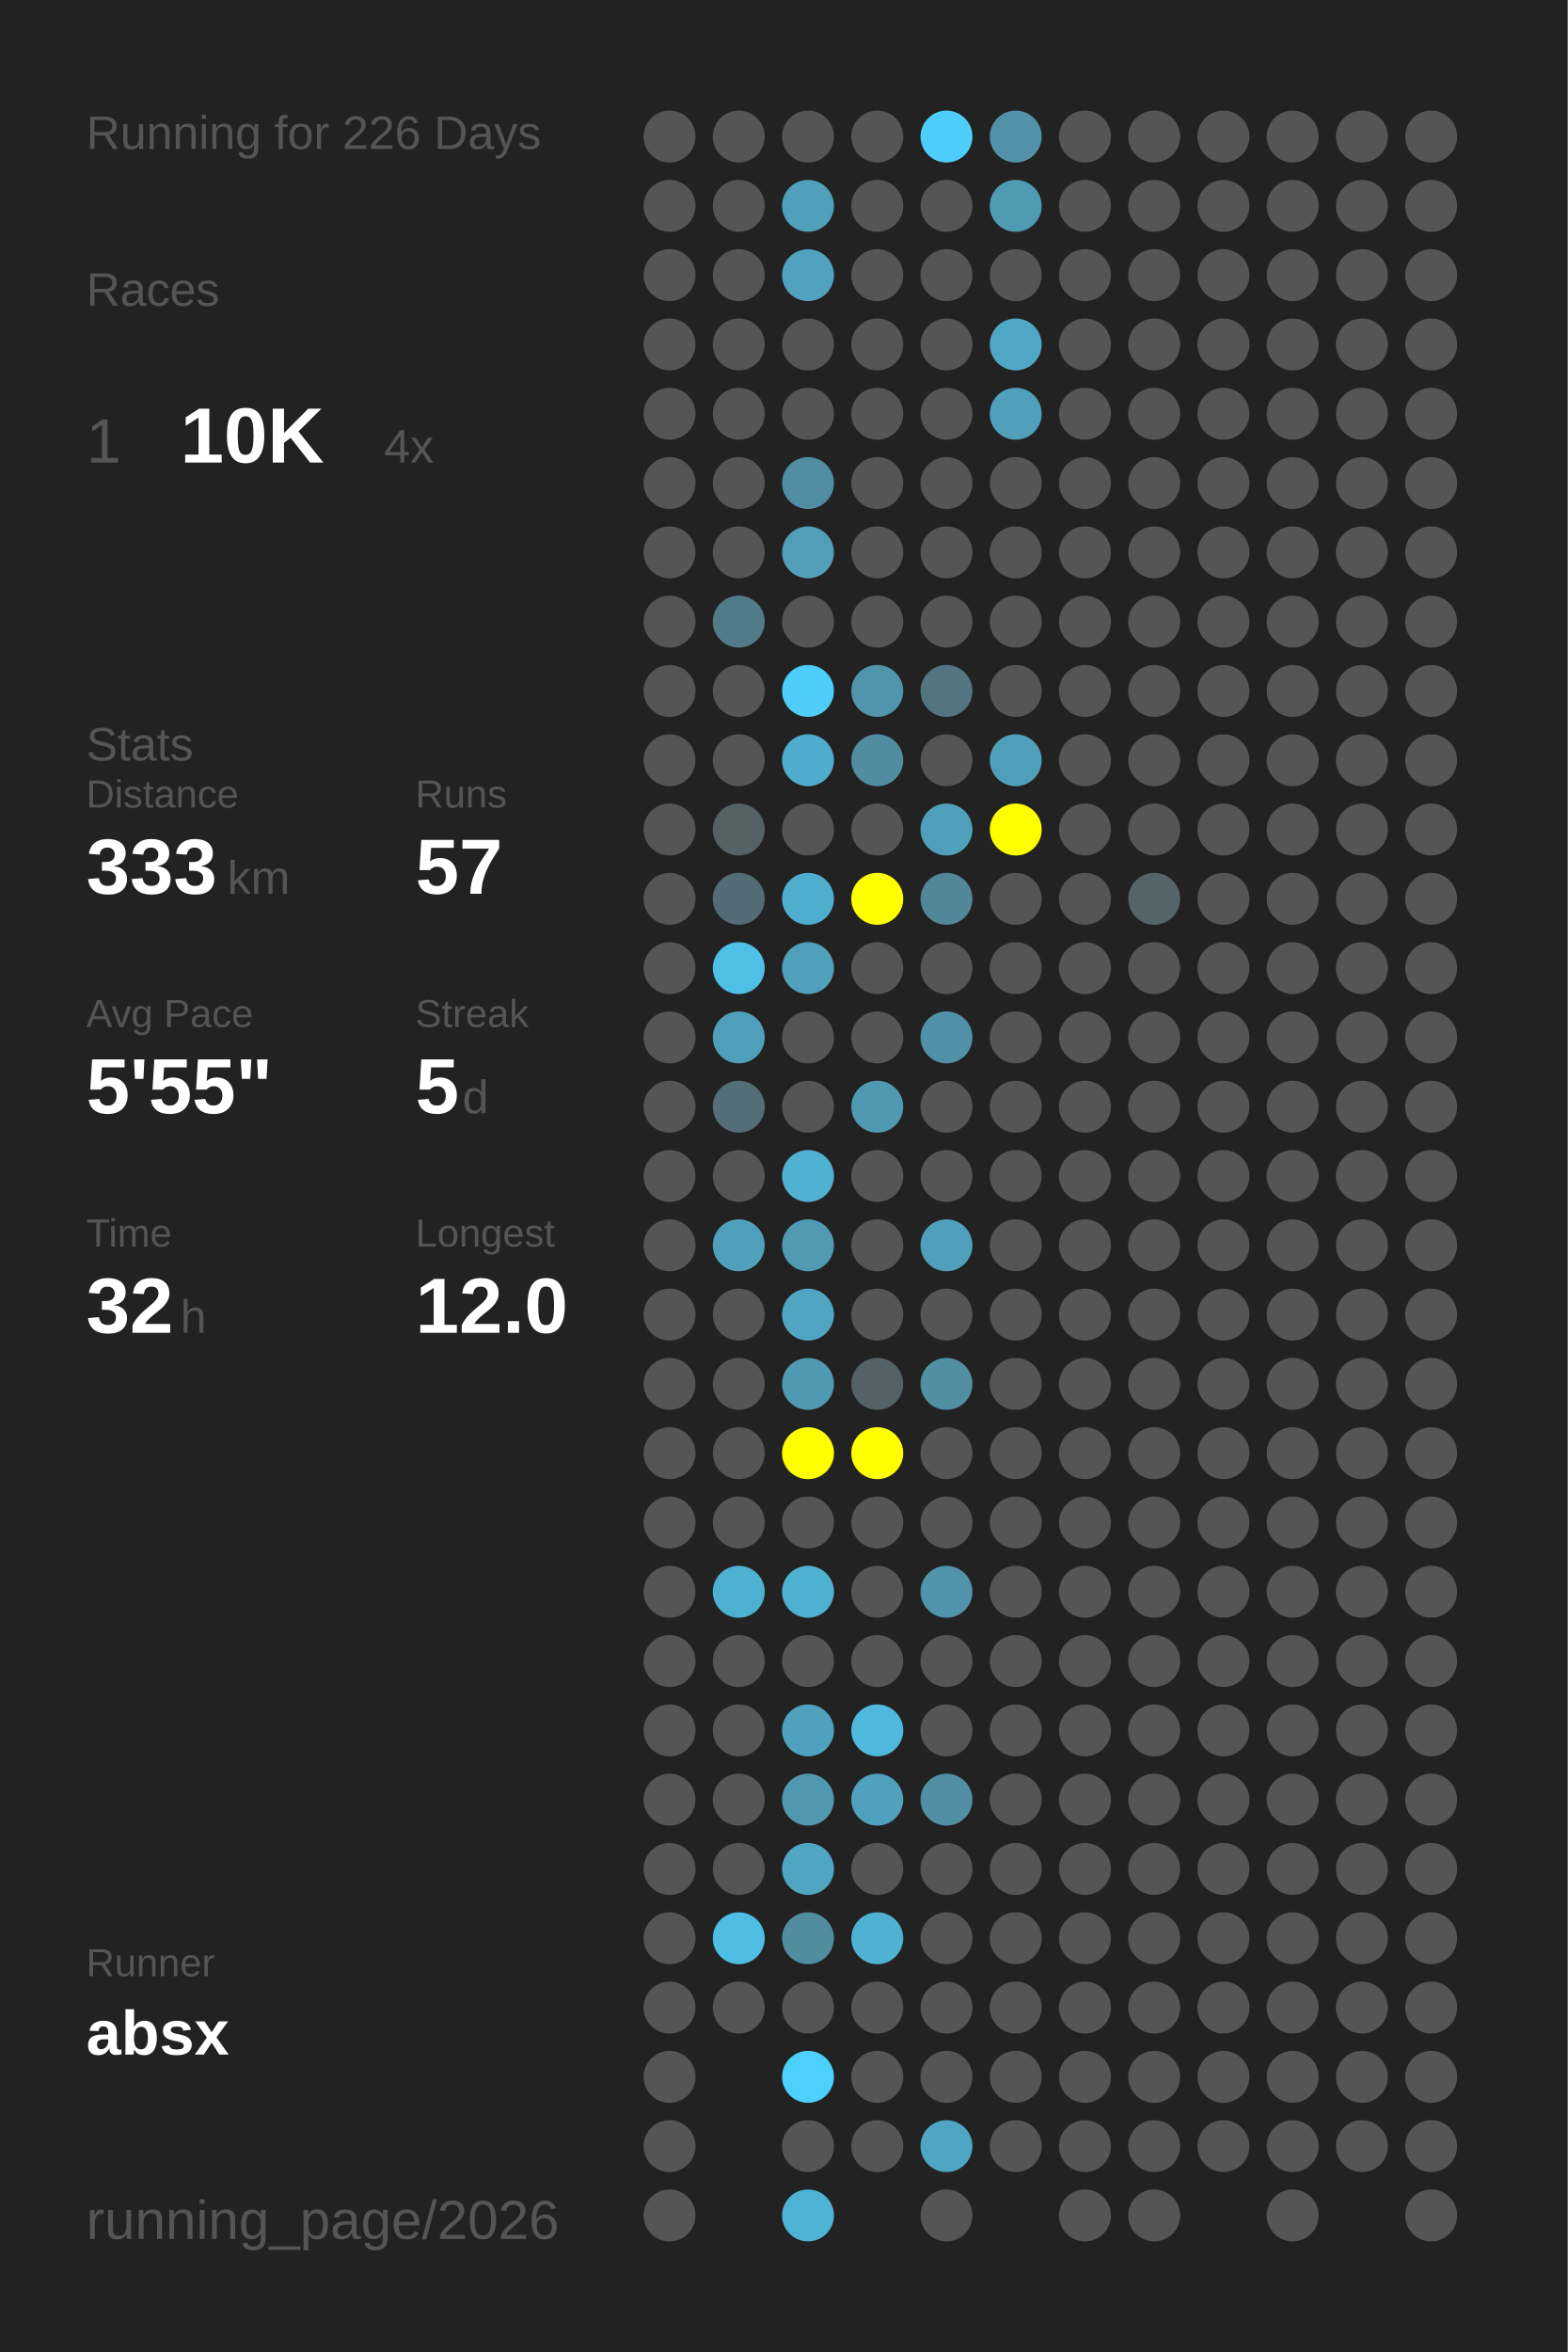
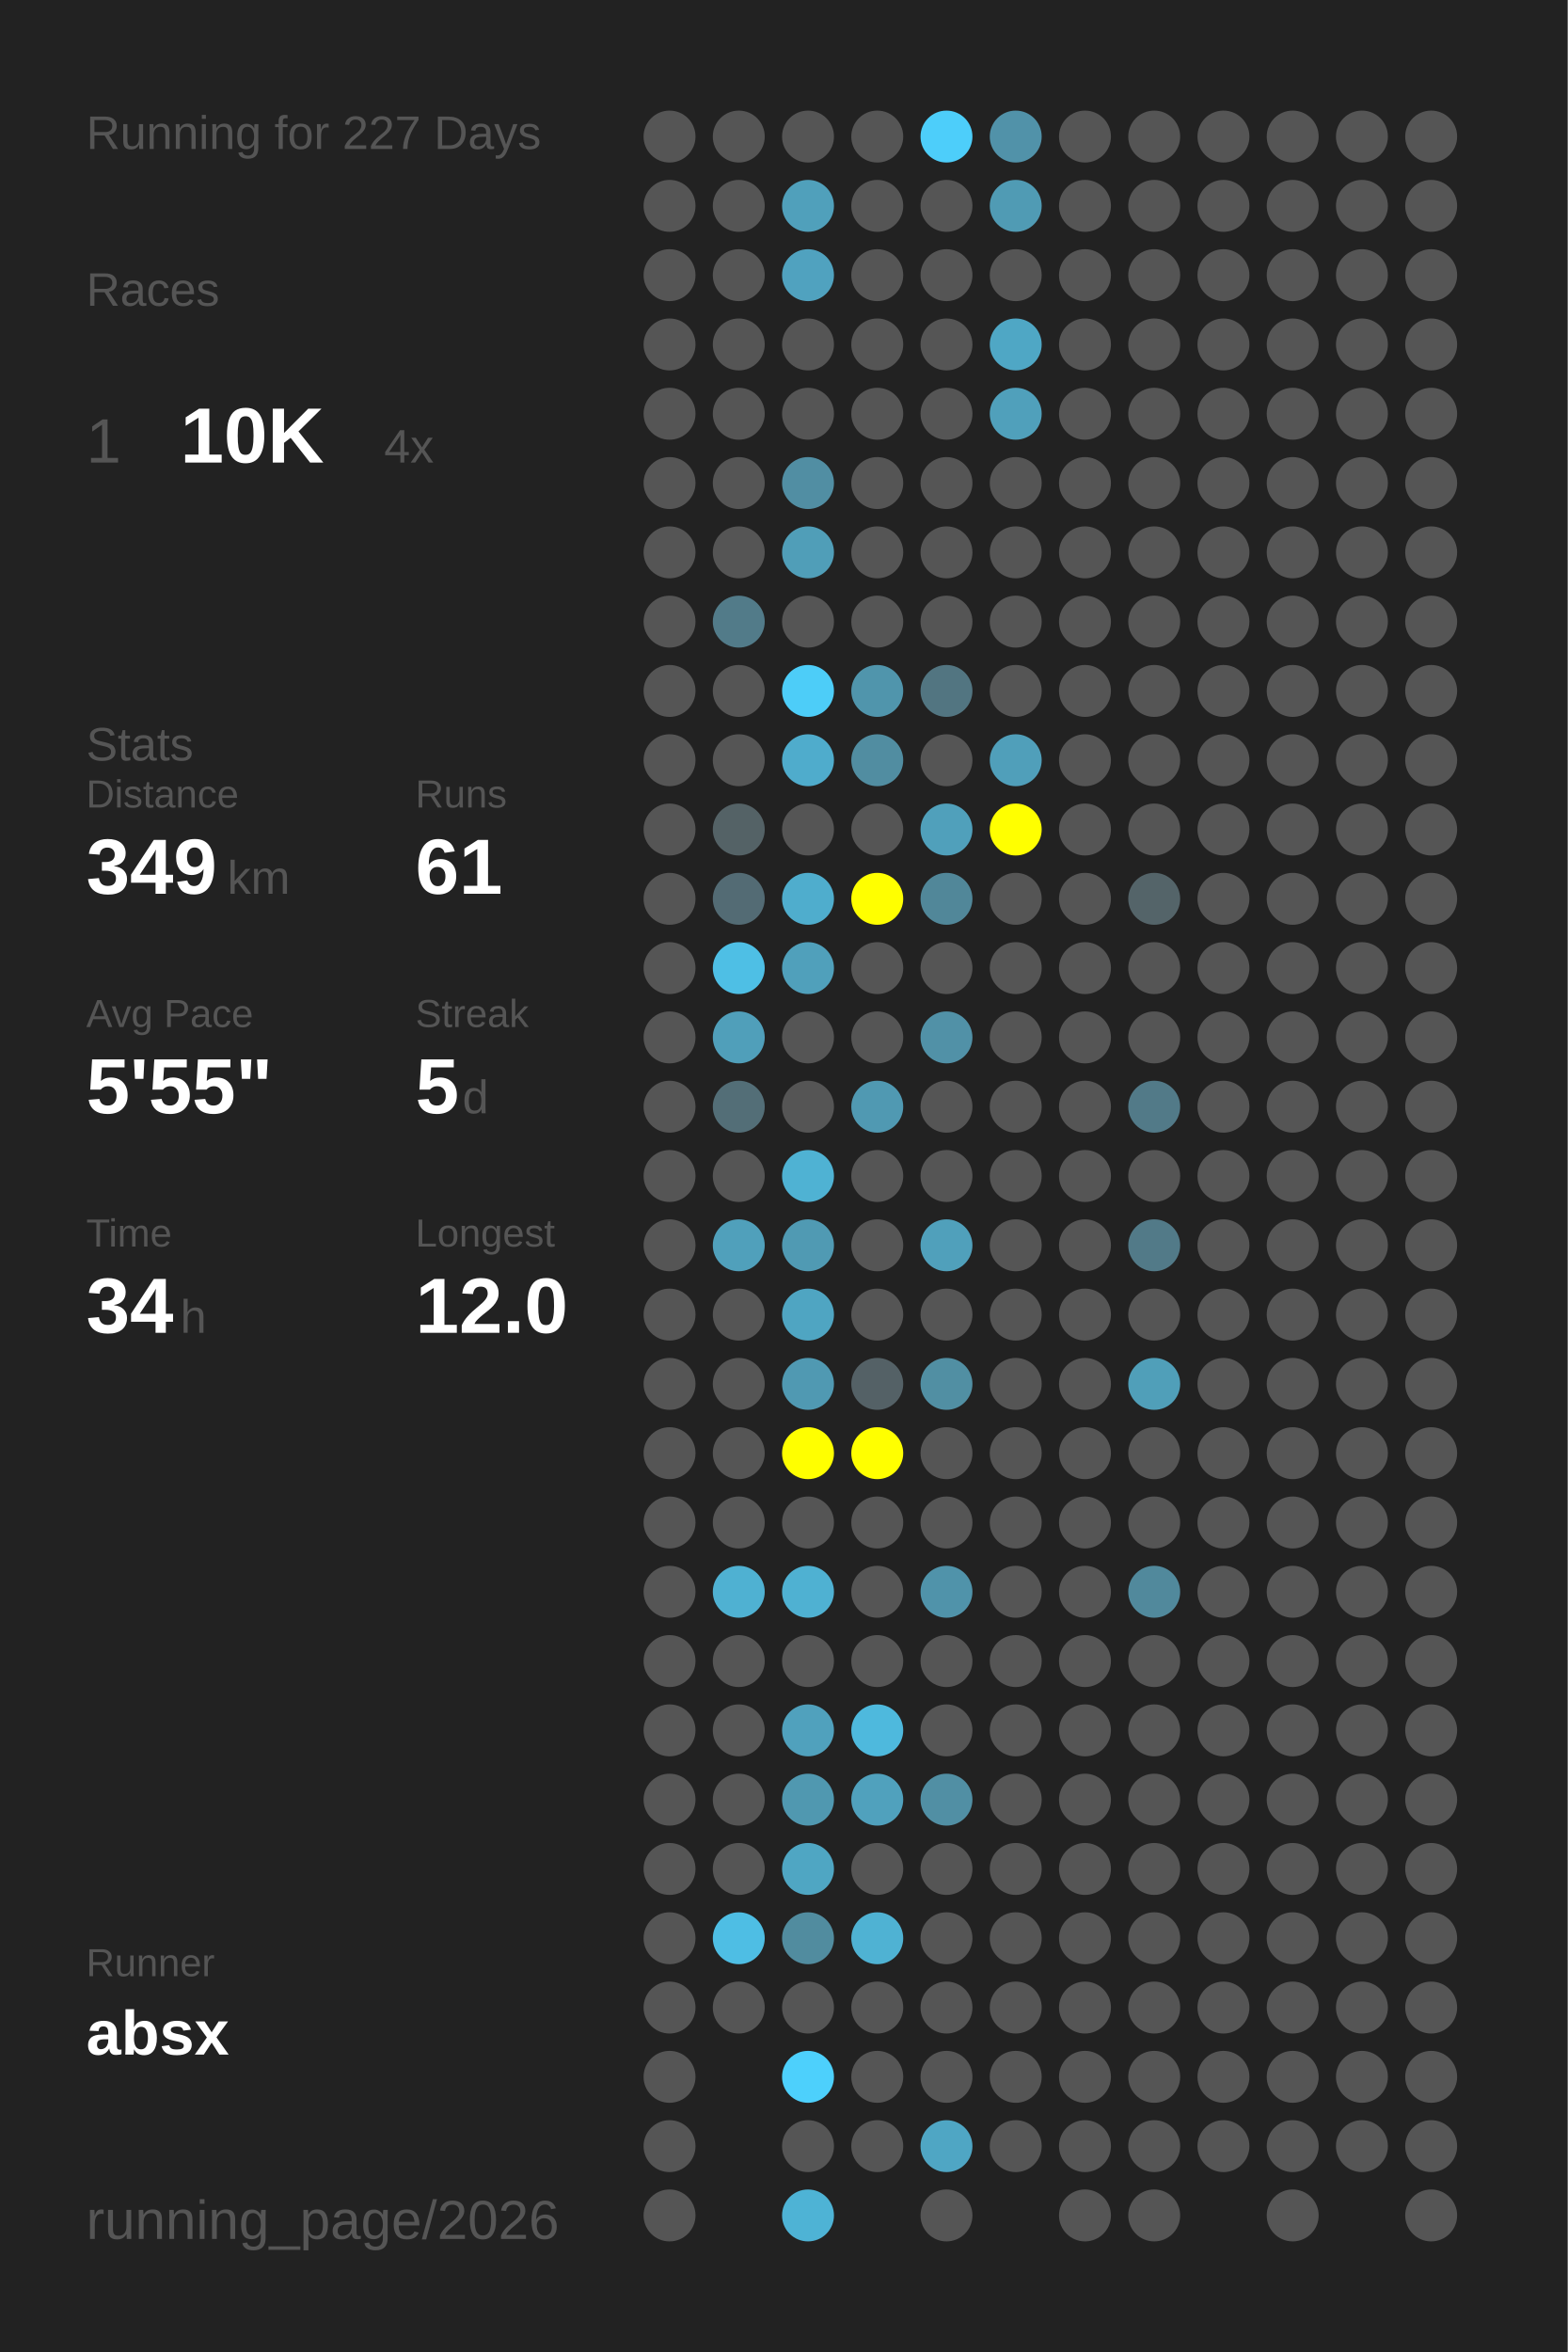
<svg xmlns="http://www.w3.org/2000/svg" baseProfile="full" height="300mm" version="1.1" viewBox="0,0,200,300" width="200mm">
  <defs />
  <rect fill="#222222" height="300" width="200" x="0" y="0" />
-   <text fill="#555555" style="font-size:6px; font-family:Arial;" x="11" y="19">Running for 226 Days</text>
+   <text fill="#555555" style="font-size:6px; font-family:Arial;" x="11" y="19">Running for 227 Days</text>
  <text fill="#555555" style="font-size:6px; font-family:Arial;" x="11" y="39">Races</text>
  <text fill="#555555" style="font-size:8px; font-family:Arial;" x="11" y="59">1</text>
  <text fill="#FFFFFF" style="font-size:10px; font-family:Arial; font-weight:bold;" x="23" y="59">10K</text>
  <text fill="#555555" style="font-size:6px; font-family:Arial;" x="49" y="59">4x</text>
  <text fill="#555555" style="font-size:6px; font-family:Arial;" x="11" y="97">Stats</text>
  <text fill="#555555" style="font-size:5px; font-family:Arial;" x="11" y="103">Distance</text>
-   <text fill="#FFFFFF" style="font-size:10px; font-family:Arial; font-weight:bold;" x="11" y="114">333</text>
+   <text fill="#FFFFFF" style="font-size:10px; font-family:Arial; font-weight:bold;" x="11" y="114">349</text>
  <text fill="#555555" style="font-size:6px; font-family:Arial;" x="29" y="114">km</text>
  <text fill="#555555" style="font-size:5px; font-family:Arial;" x="53" y="103">Runs</text>
-   <text fill="#FFFFFF" style="font-size:10px; font-family:Arial; font-weight:bold;" x="53" y="114">57</text>
+   <text fill="#FFFFFF" style="font-size:10px; font-family:Arial; font-weight:bold;" x="53" y="114">61</text>
  <text fill="#555555" style="font-size:5px; font-family:Arial;" x="11" y="131">Avg Pace</text>
  <text fill="#FFFFFF" style="font-size:10px; font-family:Arial; font-weight:bold;" x="11" y="142">5'55"</text>
  <text fill="#555555" style="font-size:5px; font-family:Arial;" x="53" y="131">Streak</text>
  <text fill="#FFFFFF" style="font-size:10px; font-family:Arial; font-weight:bold;" x="53" y="142">5</text>
  <text fill="#555555" style="font-size:6px; font-family:Arial;" x="59" y="142">d</text>
  <text fill="#555555" style="font-size:5px; font-family:Arial;" x="11" y="159">Time</text>
-   <text fill="#FFFFFF" style="font-size:10px; font-family:Arial; font-weight:bold;" x="11" y="170">32</text>
+   <text fill="#FFFFFF" style="font-size:10px; font-family:Arial; font-weight:bold;" x="11" y="170">34</text>
  <text fill="#555555" style="font-size:6px; font-family:Arial;" x="23" y="170">h</text>
  <text fill="#555555" style="font-size:5px; font-family:Arial;" x="53" y="159">Longest</text>
  <text fill="#FFFFFF" style="font-size:10px; font-family:Arial; font-weight:bold;" x="53" y="170">12.0</text>
  <text fill="#555555" style="font-size:5px; font-family:Arial;" x="11" y="252.065">Runner</text>
  <text fill="#FFFFFF" style="font-size:8px; font-family:Arial; font-weight:bold;" x="11" y="262.065">absx</text>
  <text fill="#555555" style="font-size:7px; font-family:Arial;" x="11" y="285.581">running_page/2026</text>
  <circle cx="85.417" cy="17.419" fill="#555555" r="3.312" />
  <circle cx="85.417" cy="26.258" fill="#555555" r="3.312" />
  <circle cx="85.417" cy="35.097" fill="#555555" r="3.312" />
  <circle cx="85.417" cy="43.935" fill="#555555" r="3.312" />
  <circle cx="85.417" cy="52.774" fill="#555555" r="3.312" />
  <circle cx="85.417" cy="61.613" fill="#555555" r="3.312" />
  <circle cx="85.417" cy="70.452" fill="#555555" r="3.312" />
  <circle cx="85.417" cy="79.29" fill="#555555" r="3.312" />
  <circle cx="85.417" cy="88.129" fill="#555555" r="3.312" />
  <circle cx="85.417" cy="96.968" fill="#555555" r="3.312" />
  <circle cx="85.417" cy="105.806" fill="#555555" r="3.312" />
  <circle cx="85.417" cy="114.645" fill="#555555" r="3.312" />
  <circle cx="85.417" cy="123.484" fill="#555555" r="3.312" />
  <circle cx="85.417" cy="132.323" fill="#555555" r="3.312" />
  <circle cx="85.417" cy="141.161" fill="#555555" r="3.312" />
  <circle cx="85.417" cy="150" fill="#555555" r="3.312" />
  <circle cx="85.417" cy="158.839" fill="#555555" r="3.312" />
  <circle cx="85.417" cy="167.677" fill="#555555" r="3.312" />
  <circle cx="85.417" cy="176.516" fill="#555555" r="3.312" />
  <circle cx="85.417" cy="185.355" fill="#555555" r="3.312" />
  <circle cx="85.417" cy="194.194" fill="#555555" r="3.312" />
  <circle cx="85.417" cy="203.032" fill="#555555" r="3.312" />
  <circle cx="85.417" cy="211.871" fill="#555555" r="3.312" />
  <circle cx="85.417" cy="220.71" fill="#555555" r="3.312" />
  <circle cx="85.417" cy="229.548" fill="#555555" r="3.312" />
  <circle cx="85.417" cy="238.387" fill="#555555" r="3.312" />
  <circle cx="85.417" cy="247.226" fill="#555555" r="3.312" />
  <circle cx="85.417" cy="256.065" fill="#555555" r="3.312" />
  <circle cx="85.417" cy="264.903" fill="#555555" r="3.312" />
  <circle cx="85.417" cy="273.742" fill="#555555" r="3.312" />
  <circle cx="85.417" cy="282.581" fill="#555555" r="3.312" />
  <circle cx="94.25" cy="17.419" fill="#555555" r="3.312" />
  <circle cx="94.25" cy="26.258" fill="#555555" r="3.312" />
  <circle cx="94.25" cy="35.097" fill="#555555" r="3.312" />
  <circle cx="94.25" cy="43.935" fill="#555555" r="3.312" />
  <circle cx="94.25" cy="52.774" fill="#555555" r="3.312" />
  <circle cx="94.25" cy="61.613" fill="#555555" r="3.312" />
  <circle cx="94.25" cy="70.452" fill="#555555" r="3.312" />
  <circle cx="94.25" cy="79.29" fill="#527b89" r="3.312" />
  <circle cx="94.25" cy="88.129" fill="#555555" r="3.312" />
  <circle cx="94.25" cy="96.968" fill="#555555" r="3.312" />
  <circle cx="94.25" cy="105.806" fill="#546266" r="3.312" />
  <circle cx="94.25" cy="114.645" fill="#536b74" r="3.312" />
  <circle cx="94.25" cy="123.484" fill="#4ebfe5" r="3.312" />
  <circle cx="94.25" cy="132.323" fill="#509fba" r="3.312" />
  <circle cx="94.25" cy="141.161" fill="#536e77" r="3.312" />
  <circle cx="94.25" cy="150" fill="#555555" r="3.312" />
  <circle cx="94.25" cy="158.839" fill="#50a0bb" r="3.312" />
  <circle cx="94.25" cy="167.677" fill="#555555" r="3.312" />
  <circle cx="94.25" cy="176.516" fill="#555555" r="3.312" />
  <circle cx="94.25" cy="185.355" fill="#555555" r="3.312" />
  <circle cx="94.25" cy="194.194" fill="#555555" r="3.312" />
  <circle cx="94.25" cy="203.032" fill="#4fb1d2" r="3.312" />
  <circle cx="94.25" cy="211.871" fill="#555555" r="3.312" />
  <circle cx="94.25" cy="220.71" fill="#555555" r="3.312" />
  <circle cx="94.25" cy="229.548" fill="#555555" r="3.312" />
  <circle cx="94.25" cy="238.387" fill="#555555" r="3.312" />
  <circle cx="94.25" cy="247.226" fill="#4ebee4" r="3.312" />
  <circle cx="94.25" cy="256.065" fill="#555555" r="3.312" />
  <circle cx="103.083" cy="17.419" fill="#555555" r="3.312" />
  <circle cx="103.083" cy="26.258" fill="#50a0bb" r="3.312" />
  <circle cx="103.083" cy="35.097" fill="#50a2bf" r="3.312" />
  <circle cx="103.083" cy="43.935" fill="#555555" r="3.312" />
  <circle cx="103.083" cy="52.774" fill="#555555" r="3.312" />
  <circle cx="103.083" cy="61.613" fill="#518ea3" r="3.312" />
  <circle cx="103.083" cy="70.452" fill="#509eb8" r="3.312" />
  <circle cx="103.083" cy="79.29" fill="#555555" r="3.312" />
  <circle cx="103.083" cy="88.129" fill="#4dcdf8" r="3.312" />
  <circle cx="103.083" cy="96.968" fill="#4faccc" r="3.312" />
  <circle cx="103.083" cy="105.806" fill="#555555" r="3.312" />
  <circle cx="103.083" cy="114.645" fill="#4fadcd" r="3.312" />
  <circle cx="103.083" cy="123.484" fill="#50a0bb" r="3.312" />
  <circle cx="103.083" cy="132.323" fill="#555555" r="3.312" />
  <circle cx="103.083" cy="141.161" fill="#555555" r="3.312" />
  <circle cx="103.083" cy="150" fill="#4fb2d3" r="3.312" />
  <circle cx="103.083" cy="158.839" fill="#509ab3" r="3.312" />
  <circle cx="103.083" cy="167.677" fill="#4fa5c2" r="3.312" />
  <circle cx="103.083" cy="176.516" fill="#5099b2" r="3.312" />
  <circle cx="103.083" cy="185.355" fill="#FFFF00" r="3.312" />
  <circle cx="103.083" cy="194.194" fill="#555555" r="3.312" />
  <circle cx="103.083" cy="203.032" fill="#4fb1d2" r="3.312" />
  <circle cx="103.083" cy="211.871" fill="#555555" r="3.312" />
  <circle cx="103.083" cy="220.71" fill="#50a1bd" r="3.312" />
  <circle cx="103.083" cy="229.548" fill="#5098b0" r="3.312" />
  <circle cx="103.083" cy="238.387" fill="#4fa6c3" r="3.312" />
  <circle cx="103.083" cy="247.226" fill="#518c9f" r="3.312" />
  <circle cx="103.083" cy="256.065" fill="#555555" r="3.312" />
  <circle cx="103.083" cy="264.903" fill="#4dd0fc" r="3.312" />
  <circle cx="103.083" cy="273.742" fill="#555555" r="3.312" />
  <circle cx="103.083" cy="282.581" fill="#4eb3d5" r="3.312" />
  <circle cx="111.917" cy="17.419" fill="#555555" r="3.312" />
  <circle cx="111.917" cy="26.258" fill="#555555" r="3.312" />
  <circle cx="111.917" cy="35.097" fill="#555555" r="3.312" />
  <circle cx="111.917" cy="43.935" fill="#555555" r="3.312" />
  <circle cx="111.917" cy="52.774" fill="#555555" r="3.312" />
  <circle cx="111.917" cy="61.613" fill="#555555" r="3.312" />
  <circle cx="111.917" cy="70.452" fill="#555555" r="3.312" />
  <circle cx="111.917" cy="79.29" fill="#555555" r="3.312" />
  <circle cx="111.917" cy="88.129" fill="#5095ac" r="3.312" />
  <circle cx="111.917" cy="96.968" fill="#518da1" r="3.312" />
  <circle cx="111.917" cy="105.806" fill="#555555" r="3.312" />
  <circle cx="111.917" cy="114.645" fill="#FFFF00" r="3.312" />
  <circle cx="111.917" cy="123.484" fill="#555555" r="3.312" />
  <circle cx="111.917" cy="132.323" fill="#555555" r="3.312" />
  <circle cx="111.917" cy="141.161" fill="#5099b2" r="3.312" />
  <circle cx="111.917" cy="150" fill="#555555" r="3.312" />
  <circle cx="111.917" cy="158.839" fill="#555555" r="3.312" />
  <circle cx="111.917" cy="167.677" fill="#555555" r="3.312" />
  <circle cx="111.917" cy="176.516" fill="#546166" r="3.312" />
  <circle cx="111.917" cy="185.355" fill="#FFFF00" r="3.312" />
  <circle cx="111.917" cy="194.194" fill="#555555" r="3.312" />
  <circle cx="111.917" cy="203.032" fill="#555555" r="3.312" />
  <circle cx="111.917" cy="211.871" fill="#555555" r="3.312" />
  <circle cx="111.917" cy="220.71" fill="#4eb9dd" r="3.312" />
  <circle cx="111.917" cy="229.548" fill="#50a1bd" r="3.312" />
  <circle cx="111.917" cy="238.387" fill="#555555" r="3.312" />
  <circle cx="111.917" cy="247.226" fill="#4fb2d3" r="3.312" />
  <circle cx="111.917" cy="256.065" fill="#555555" r="3.312" />
  <circle cx="111.917" cy="264.903" fill="#555555" r="3.312" />
  <circle cx="111.917" cy="273.742" fill="#555555" r="3.312" />
  <circle cx="120.75" cy="17.419" fill="#4dcefa" r="3.312" />
  <circle cx="120.75" cy="26.258" fill="#555555" r="3.312" />
  <circle cx="120.75" cy="35.097" fill="#555555" r="3.312" />
  <circle cx="120.75" cy="43.935" fill="#555555" r="3.312" />
  <circle cx="120.75" cy="52.774" fill="#555555" r="3.312" />
  <circle cx="120.75" cy="61.613" fill="#555555" r="3.312" />
  <circle cx="120.75" cy="70.452" fill="#555555" r="3.312" />
  <circle cx="120.75" cy="79.29" fill="#555555" r="3.312" />
  <circle cx="120.75" cy="88.129" fill="#527581" r="3.312" />
  <circle cx="120.75" cy="96.968" fill="#555555" r="3.312" />
  <circle cx="120.75" cy="105.806" fill="#50a0bb" r="3.312" />
  <circle cx="120.75" cy="114.645" fill="#518799" r="3.312" />
  <circle cx="120.75" cy="123.484" fill="#555555" r="3.312" />
  <circle cx="120.75" cy="132.323" fill="#5191a7" r="3.312" />
  <circle cx="120.75" cy="141.161" fill="#555555" r="3.312" />
  <circle cx="120.75" cy="150" fill="#555555" r="3.312" />
  <circle cx="120.75" cy="158.839" fill="#50a0bb" r="3.312" />
  <circle cx="120.75" cy="167.677" fill="#555555" r="3.312" />
  <circle cx="120.75" cy="176.516" fill="#518fa3" r="3.312" />
  <circle cx="120.75" cy="185.355" fill="#555555" r="3.312" />
  <circle cx="120.75" cy="194.194" fill="#555555" r="3.312" />
  <circle cx="120.75" cy="203.032" fill="#5093aa" r="3.312" />
  <circle cx="120.75" cy="211.871" fill="#555555" r="3.312" />
  <circle cx="120.75" cy="220.71" fill="#555555" r="3.312" />
  <circle cx="120.75" cy="229.548" fill="#518fa4" r="3.312" />
  <circle cx="120.75" cy="238.387" fill="#555555" r="3.312" />
  <circle cx="120.75" cy="247.226" fill="#555555" r="3.312" />
  <circle cx="120.75" cy="256.065" fill="#555555" r="3.312" />
  <circle cx="120.75" cy="264.903" fill="#555555" r="3.312" />
  <circle cx="120.75" cy="273.742" fill="#4fa6c4" r="3.312" />
  <circle cx="120.75" cy="282.581" fill="#555555" r="3.312" />
  <circle cx="129.583" cy="17.419" fill="#5192a9" r="3.312" />
  <circle cx="129.583" cy="26.258" fill="#509bb4" r="3.312" />
  <circle cx="129.583" cy="35.097" fill="#555555" r="3.312" />
  <circle cx="129.583" cy="43.935" fill="#4fa7c5" r="3.312" />
  <circle cx="129.583" cy="52.774" fill="#50a0bb" r="3.312" />
  <circle cx="129.583" cy="61.613" fill="#555555" r="3.312" />
  <circle cx="129.583" cy="70.452" fill="#555555" r="3.312" />
  <circle cx="129.583" cy="79.29" fill="#555555" r="3.312" />
  <circle cx="129.583" cy="88.129" fill="#555555" r="3.312" />
  <circle cx="129.583" cy="96.968" fill="#509fba" r="3.312" />
  <circle cx="129.583" cy="105.806" fill="#FFFF00" r="3.312" />
  <circle cx="129.583" cy="114.645" fill="#555555" r="3.312" />
  <circle cx="129.583" cy="123.484" fill="#555555" r="3.312" />
  <circle cx="129.583" cy="132.323" fill="#555555" r="3.312" />
  <circle cx="129.583" cy="141.161" fill="#555555" r="3.312" />
  <circle cx="129.583" cy="150" fill="#555555" r="3.312" />
  <circle cx="129.583" cy="158.839" fill="#555555" r="3.312" />
  <circle cx="129.583" cy="167.677" fill="#555555" r="3.312" />
  <circle cx="129.583" cy="176.516" fill="#555555" r="3.312" />
  <circle cx="129.583" cy="185.355" fill="#555555" r="3.312" />
  <circle cx="129.583" cy="194.194" fill="#555555" r="3.312" />
  <circle cx="129.583" cy="203.032" fill="#555555" r="3.312" />
  <circle cx="129.583" cy="211.871" fill="#555555" r="3.312" />
  <circle cx="129.583" cy="220.71" fill="#555555" r="3.312" />
  <circle cx="129.583" cy="229.548" fill="#555555" r="3.312" />
  <circle cx="129.583" cy="238.387" fill="#555555" r="3.312" />
  <circle cx="129.583" cy="247.226" fill="#555555" r="3.312" />
  <circle cx="129.583" cy="256.065" fill="#555555" r="3.312" />
  <circle cx="129.583" cy="264.903" fill="#555555" r="3.312" />
  <circle cx="129.583" cy="273.742" fill="#555555" r="3.312" />
  <circle cx="138.417" cy="17.419" fill="#555555" r="3.312" />
  <circle cx="138.417" cy="26.258" fill="#555555" r="3.312" />
  <circle cx="138.417" cy="35.097" fill="#555555" r="3.312" />
  <circle cx="138.417" cy="43.935" fill="#555555" r="3.312" />
  <circle cx="138.417" cy="52.774" fill="#555555" r="3.312" />
  <circle cx="138.417" cy="61.613" fill="#555555" r="3.312" />
  <circle cx="138.417" cy="70.452" fill="#555555" r="3.312" />
  <circle cx="138.417" cy="79.29" fill="#555555" r="3.312" />
  <circle cx="138.417" cy="88.129" fill="#555555" r="3.312" />
  <circle cx="138.417" cy="96.968" fill="#555555" r="3.312" />
  <circle cx="138.417" cy="105.806" fill="#555555" r="3.312" />
  <circle cx="138.417" cy="114.645" fill="#555555" r="3.312" />
  <circle cx="138.417" cy="123.484" fill="#555555" r="3.312" />
  <circle cx="138.417" cy="132.323" fill="#555555" r="3.312" />
  <circle cx="138.417" cy="141.161" fill="#555555" r="3.312" />
  <circle cx="138.417" cy="150" fill="#555555" r="3.312" />
  <circle cx="138.417" cy="158.839" fill="#555555" r="3.312" />
  <circle cx="138.417" cy="167.677" fill="#555555" r="3.312" />
  <circle cx="138.417" cy="176.516" fill="#555555" r="3.312" />
  <circle cx="138.417" cy="185.355" fill="#555555" r="3.312" />
  <circle cx="138.417" cy="194.194" fill="#555555" r="3.312" />
  <circle cx="138.417" cy="203.032" fill="#555555" r="3.312" />
  <circle cx="138.417" cy="211.871" fill="#555555" r="3.312" />
  <circle cx="138.417" cy="220.71" fill="#555555" r="3.312" />
  <circle cx="138.417" cy="229.548" fill="#555555" r="3.312" />
  <circle cx="138.417" cy="238.387" fill="#555555" r="3.312" />
  <circle cx="138.417" cy="247.226" fill="#555555" r="3.312" />
  <circle cx="138.417" cy="256.065" fill="#555555" r="3.312" />
  <circle cx="138.417" cy="264.903" fill="#555555" r="3.312" />
  <circle cx="138.417" cy="273.742" fill="#555555" r="3.312" />
  <circle cx="138.417" cy="282.581" fill="#555555" r="3.312" />
  <circle cx="147.25" cy="17.419" fill="#555555" r="3.312" />
  <circle cx="147.25" cy="26.258" fill="#555555" r="3.312" />
  <circle cx="147.25" cy="35.097" fill="#555555" r="3.312" />
  <circle cx="147.25" cy="43.935" fill="#555555" r="3.312" />
  <circle cx="147.25" cy="52.774" fill="#555555" r="3.312" />
  <circle cx="147.25" cy="61.613" fill="#555555" r="3.312" />
  <circle cx="147.25" cy="70.452" fill="#555555" r="3.312" />
  <circle cx="147.25" cy="79.29" fill="#555555" r="3.312" />
  <circle cx="147.25" cy="88.129" fill="#555555" r="3.312" />
  <circle cx="147.25" cy="96.968" fill="#555555" r="3.312" />
  <circle cx="147.25" cy="105.806" fill="#555555" r="3.312" />
  <circle cx="147.25" cy="114.645" fill="#546469" r="3.312" />
  <circle cx="147.25" cy="123.484" fill="#555555" r="3.312" />
  <circle cx="147.25" cy="132.323" fill="#555555" r="3.312" />
-   <circle cx="147.25" cy="141.161" fill="#555555" r="3.312" />
+   <circle cx="147.25" cy="141.161" fill="#527a88" r="3.312" />
  <circle cx="147.25" cy="150" fill="#555555" r="3.312" />
-   <circle cx="147.25" cy="158.839" fill="#555555" r="3.312" />
+   <circle cx="147.25" cy="158.839" fill="#527a88" r="3.312" />
  <circle cx="147.25" cy="167.677" fill="#555555" r="3.312" />
-   <circle cx="147.25" cy="176.516" fill="#555555" r="3.312" />
+   <circle cx="147.25" cy="176.516" fill="#509fb9" r="3.312" />
  <circle cx="147.25" cy="185.355" fill="#555555" r="3.312" />
  <circle cx="147.25" cy="194.194" fill="#555555" r="3.312" />
-   <circle cx="147.25" cy="203.032" fill="#555555" r="3.312" />
+   <circle cx="147.25" cy="203.032" fill="#51899c" r="3.312" />
  <circle cx="147.25" cy="211.871" fill="#555555" r="3.312" />
  <circle cx="147.25" cy="220.71" fill="#555555" r="3.312" />
  <circle cx="147.25" cy="229.548" fill="#555555" r="3.312" />
  <circle cx="147.25" cy="238.387" fill="#555555" r="3.312" />
  <circle cx="147.25" cy="247.226" fill="#555555" r="3.312" />
  <circle cx="147.25" cy="256.065" fill="#555555" r="3.312" />
  <circle cx="147.25" cy="264.903" fill="#555555" r="3.312" />
  <circle cx="147.25" cy="273.742" fill="#555555" r="3.312" />
  <circle cx="147.25" cy="282.581" fill="#555555" r="3.312" />
  <circle cx="156.083" cy="17.419" fill="#555555" r="3.312" />
  <circle cx="156.083" cy="26.258" fill="#555555" r="3.312" />
  <circle cx="156.083" cy="35.097" fill="#555555" r="3.312" />
  <circle cx="156.083" cy="43.935" fill="#555555" r="3.312" />
  <circle cx="156.083" cy="52.774" fill="#555555" r="3.312" />
  <circle cx="156.083" cy="61.613" fill="#555555" r="3.312" />
  <circle cx="156.083" cy="70.452" fill="#555555" r="3.312" />
  <circle cx="156.083" cy="79.29" fill="#555555" r="3.312" />
  <circle cx="156.083" cy="88.129" fill="#555555" r="3.312" />
  <circle cx="156.083" cy="96.968" fill="#555555" r="3.312" />
  <circle cx="156.083" cy="105.806" fill="#555555" r="3.312" />
  <circle cx="156.083" cy="114.645" fill="#555555" r="3.312" />
  <circle cx="156.083" cy="123.484" fill="#555555" r="3.312" />
  <circle cx="156.083" cy="132.323" fill="#555555" r="3.312" />
  <circle cx="156.083" cy="141.161" fill="#555555" r="3.312" />
  <circle cx="156.083" cy="150" fill="#555555" r="3.312" />
  <circle cx="156.083" cy="158.839" fill="#555555" r="3.312" />
  <circle cx="156.083" cy="167.677" fill="#555555" r="3.312" />
  <circle cx="156.083" cy="176.516" fill="#555555" r="3.312" />
  <circle cx="156.083" cy="185.355" fill="#555555" r="3.312" />
  <circle cx="156.083" cy="194.194" fill="#555555" r="3.312" />
  <circle cx="156.083" cy="203.032" fill="#555555" r="3.312" />
  <circle cx="156.083" cy="211.871" fill="#555555" r="3.312" />
  <circle cx="156.083" cy="220.71" fill="#555555" r="3.312" />
  <circle cx="156.083" cy="229.548" fill="#555555" r="3.312" />
  <circle cx="156.083" cy="238.387" fill="#555555" r="3.312" />
  <circle cx="156.083" cy="247.226" fill="#555555" r="3.312" />
  <circle cx="156.083" cy="256.065" fill="#555555" r="3.312" />
  <circle cx="156.083" cy="264.903" fill="#555555" r="3.312" />
  <circle cx="156.083" cy="273.742" fill="#555555" r="3.312" />
  <circle cx="164.917" cy="17.419" fill="#555555" r="3.312" />
  <circle cx="164.917" cy="26.258" fill="#555555" r="3.312" />
  <circle cx="164.917" cy="35.097" fill="#555555" r="3.312" />
  <circle cx="164.917" cy="43.935" fill="#555555" r="3.312" />
  <circle cx="164.917" cy="52.774" fill="#555555" r="3.312" />
  <circle cx="164.917" cy="61.613" fill="#555555" r="3.312" />
  <circle cx="164.917" cy="70.452" fill="#555555" r="3.312" />
  <circle cx="164.917" cy="79.29" fill="#555555" r="3.312" />
  <circle cx="164.917" cy="88.129" fill="#555555" r="3.312" />
  <circle cx="164.917" cy="96.968" fill="#555555" r="3.312" />
  <circle cx="164.917" cy="105.806" fill="#555555" r="3.312" />
  <circle cx="164.917" cy="114.645" fill="#555555" r="3.312" />
  <circle cx="164.917" cy="123.484" fill="#555555" r="3.312" />
  <circle cx="164.917" cy="132.323" fill="#555555" r="3.312" />
  <circle cx="164.917" cy="141.161" fill="#555555" r="3.312" />
  <circle cx="164.917" cy="150" fill="#555555" r="3.312" />
  <circle cx="164.917" cy="158.839" fill="#555555" r="3.312" />
  <circle cx="164.917" cy="167.677" fill="#555555" r="3.312" />
  <circle cx="164.917" cy="176.516" fill="#555555" r="3.312" />
  <circle cx="164.917" cy="185.355" fill="#555555" r="3.312" />
  <circle cx="164.917" cy="194.194" fill="#555555" r="3.312" />
  <circle cx="164.917" cy="203.032" fill="#555555" r="3.312" />
  <circle cx="164.917" cy="211.871" fill="#555555" r="3.312" />
  <circle cx="164.917" cy="220.71" fill="#555555" r="3.312" />
  <circle cx="164.917" cy="229.548" fill="#555555" r="3.312" />
  <circle cx="164.917" cy="238.387" fill="#555555" r="3.312" />
  <circle cx="164.917" cy="247.226" fill="#555555" r="3.312" />
  <circle cx="164.917" cy="256.065" fill="#555555" r="3.312" />
  <circle cx="164.917" cy="264.903" fill="#555555" r="3.312" />
  <circle cx="164.917" cy="273.742" fill="#555555" r="3.312" />
  <circle cx="164.917" cy="282.581" fill="#555555" r="3.312" />
  <circle cx="173.75" cy="17.419" fill="#555555" r="3.312" />
  <circle cx="173.75" cy="26.258" fill="#555555" r="3.312" />
  <circle cx="173.75" cy="35.097" fill="#555555" r="3.312" />
  <circle cx="173.75" cy="43.935" fill="#555555" r="3.312" />
  <circle cx="173.75" cy="52.774" fill="#555555" r="3.312" />
  <circle cx="173.75" cy="61.613" fill="#555555" r="3.312" />
  <circle cx="173.75" cy="70.452" fill="#555555" r="3.312" />
  <circle cx="173.75" cy="79.29" fill="#555555" r="3.312" />
  <circle cx="173.75" cy="88.129" fill="#555555" r="3.312" />
  <circle cx="173.75" cy="96.968" fill="#555555" r="3.312" />
  <circle cx="173.75" cy="105.806" fill="#555555" r="3.312" />
  <circle cx="173.75" cy="114.645" fill="#555555" r="3.312" />
  <circle cx="173.75" cy="123.484" fill="#555555" r="3.312" />
  <circle cx="173.75" cy="132.323" fill="#555555" r="3.312" />
  <circle cx="173.75" cy="141.161" fill="#555555" r="3.312" />
  <circle cx="173.75" cy="150" fill="#555555" r="3.312" />
  <circle cx="173.75" cy="158.839" fill="#555555" r="3.312" />
  <circle cx="173.75" cy="167.677" fill="#555555" r="3.312" />
  <circle cx="173.75" cy="176.516" fill="#555555" r="3.312" />
  <circle cx="173.75" cy="185.355" fill="#555555" r="3.312" />
  <circle cx="173.75" cy="194.194" fill="#555555" r="3.312" />
  <circle cx="173.75" cy="203.032" fill="#555555" r="3.312" />
  <circle cx="173.75" cy="211.871" fill="#555555" r="3.312" />
  <circle cx="173.75" cy="220.71" fill="#555555" r="3.312" />
  <circle cx="173.75" cy="229.548" fill="#555555" r="3.312" />
  <circle cx="173.75" cy="238.387" fill="#555555" r="3.312" />
  <circle cx="173.75" cy="247.226" fill="#555555" r="3.312" />
  <circle cx="173.75" cy="256.065" fill="#555555" r="3.312" />
  <circle cx="173.75" cy="264.903" fill="#555555" r="3.312" />
  <circle cx="173.75" cy="273.742" fill="#555555" r="3.312" />
  <circle cx="182.583" cy="17.419" fill="#555555" r="3.312" />
  <circle cx="182.583" cy="26.258" fill="#555555" r="3.312" />
  <circle cx="182.583" cy="35.097" fill="#555555" r="3.312" />
  <circle cx="182.583" cy="43.935" fill="#555555" r="3.312" />
  <circle cx="182.583" cy="52.774" fill="#555555" r="3.312" />
  <circle cx="182.583" cy="61.613" fill="#555555" r="3.312" />
  <circle cx="182.583" cy="70.452" fill="#555555" r="3.312" />
  <circle cx="182.583" cy="79.29" fill="#555555" r="3.312" />
  <circle cx="182.583" cy="88.129" fill="#555555" r="3.312" />
  <circle cx="182.583" cy="96.968" fill="#555555" r="3.312" />
  <circle cx="182.583" cy="105.806" fill="#555555" r="3.312" />
  <circle cx="182.583" cy="114.645" fill="#555555" r="3.312" />
  <circle cx="182.583" cy="123.484" fill="#555555" r="3.312" />
  <circle cx="182.583" cy="132.323" fill="#555555" r="3.312" />
  <circle cx="182.583" cy="141.161" fill="#555555" r="3.312" />
  <circle cx="182.583" cy="150" fill="#555555" r="3.312" />
  <circle cx="182.583" cy="158.839" fill="#555555" r="3.312" />
  <circle cx="182.583" cy="167.677" fill="#555555" r="3.312" />
  <circle cx="182.583" cy="176.516" fill="#555555" r="3.312" />
  <circle cx="182.583" cy="185.355" fill="#555555" r="3.312" />
  <circle cx="182.583" cy="194.194" fill="#555555" r="3.312" />
  <circle cx="182.583" cy="203.032" fill="#555555" r="3.312" />
  <circle cx="182.583" cy="211.871" fill="#555555" r="3.312" />
  <circle cx="182.583" cy="220.71" fill="#555555" r="3.312" />
  <circle cx="182.583" cy="229.548" fill="#555555" r="3.312" />
  <circle cx="182.583" cy="238.387" fill="#555555" r="3.312" />
  <circle cx="182.583" cy="247.226" fill="#555555" r="3.312" />
  <circle cx="182.583" cy="256.065" fill="#555555" r="3.312" />
  <circle cx="182.583" cy="264.903" fill="#555555" r="3.312" />
  <circle cx="182.583" cy="273.742" fill="#555555" r="3.312" />
  <circle cx="182.583" cy="282.581" fill="#555555" r="3.312" />
</svg>
